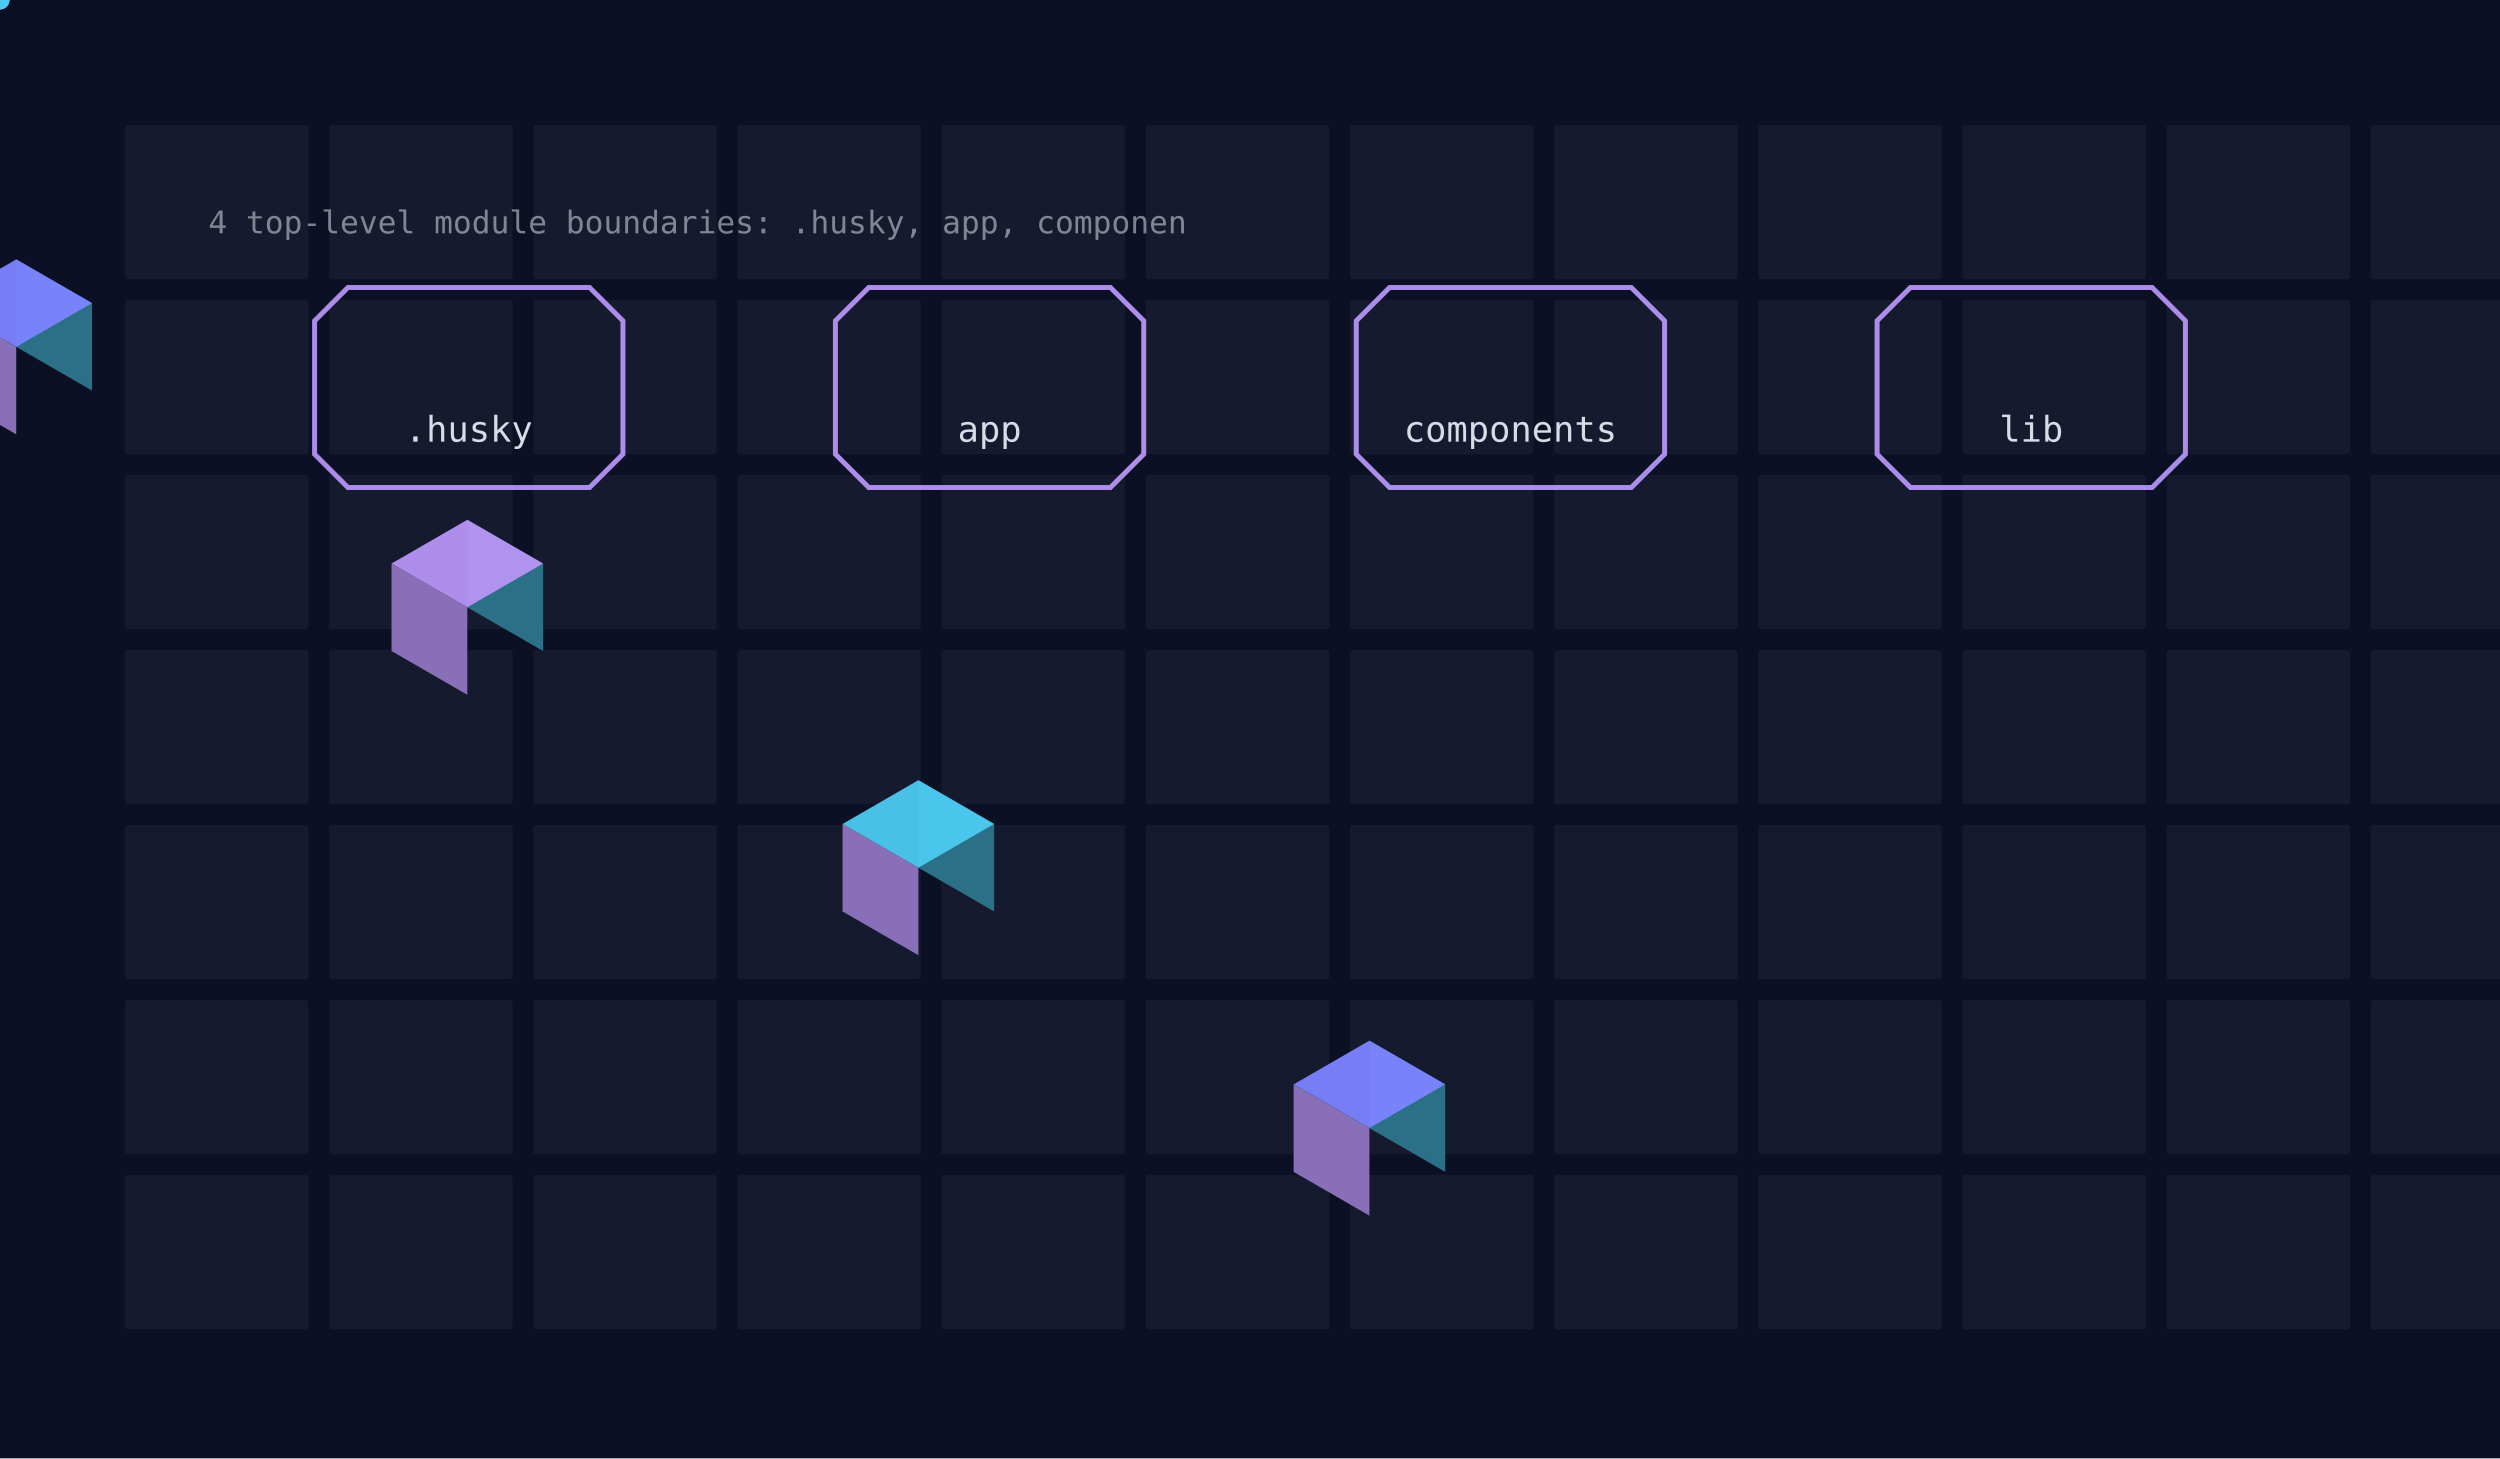
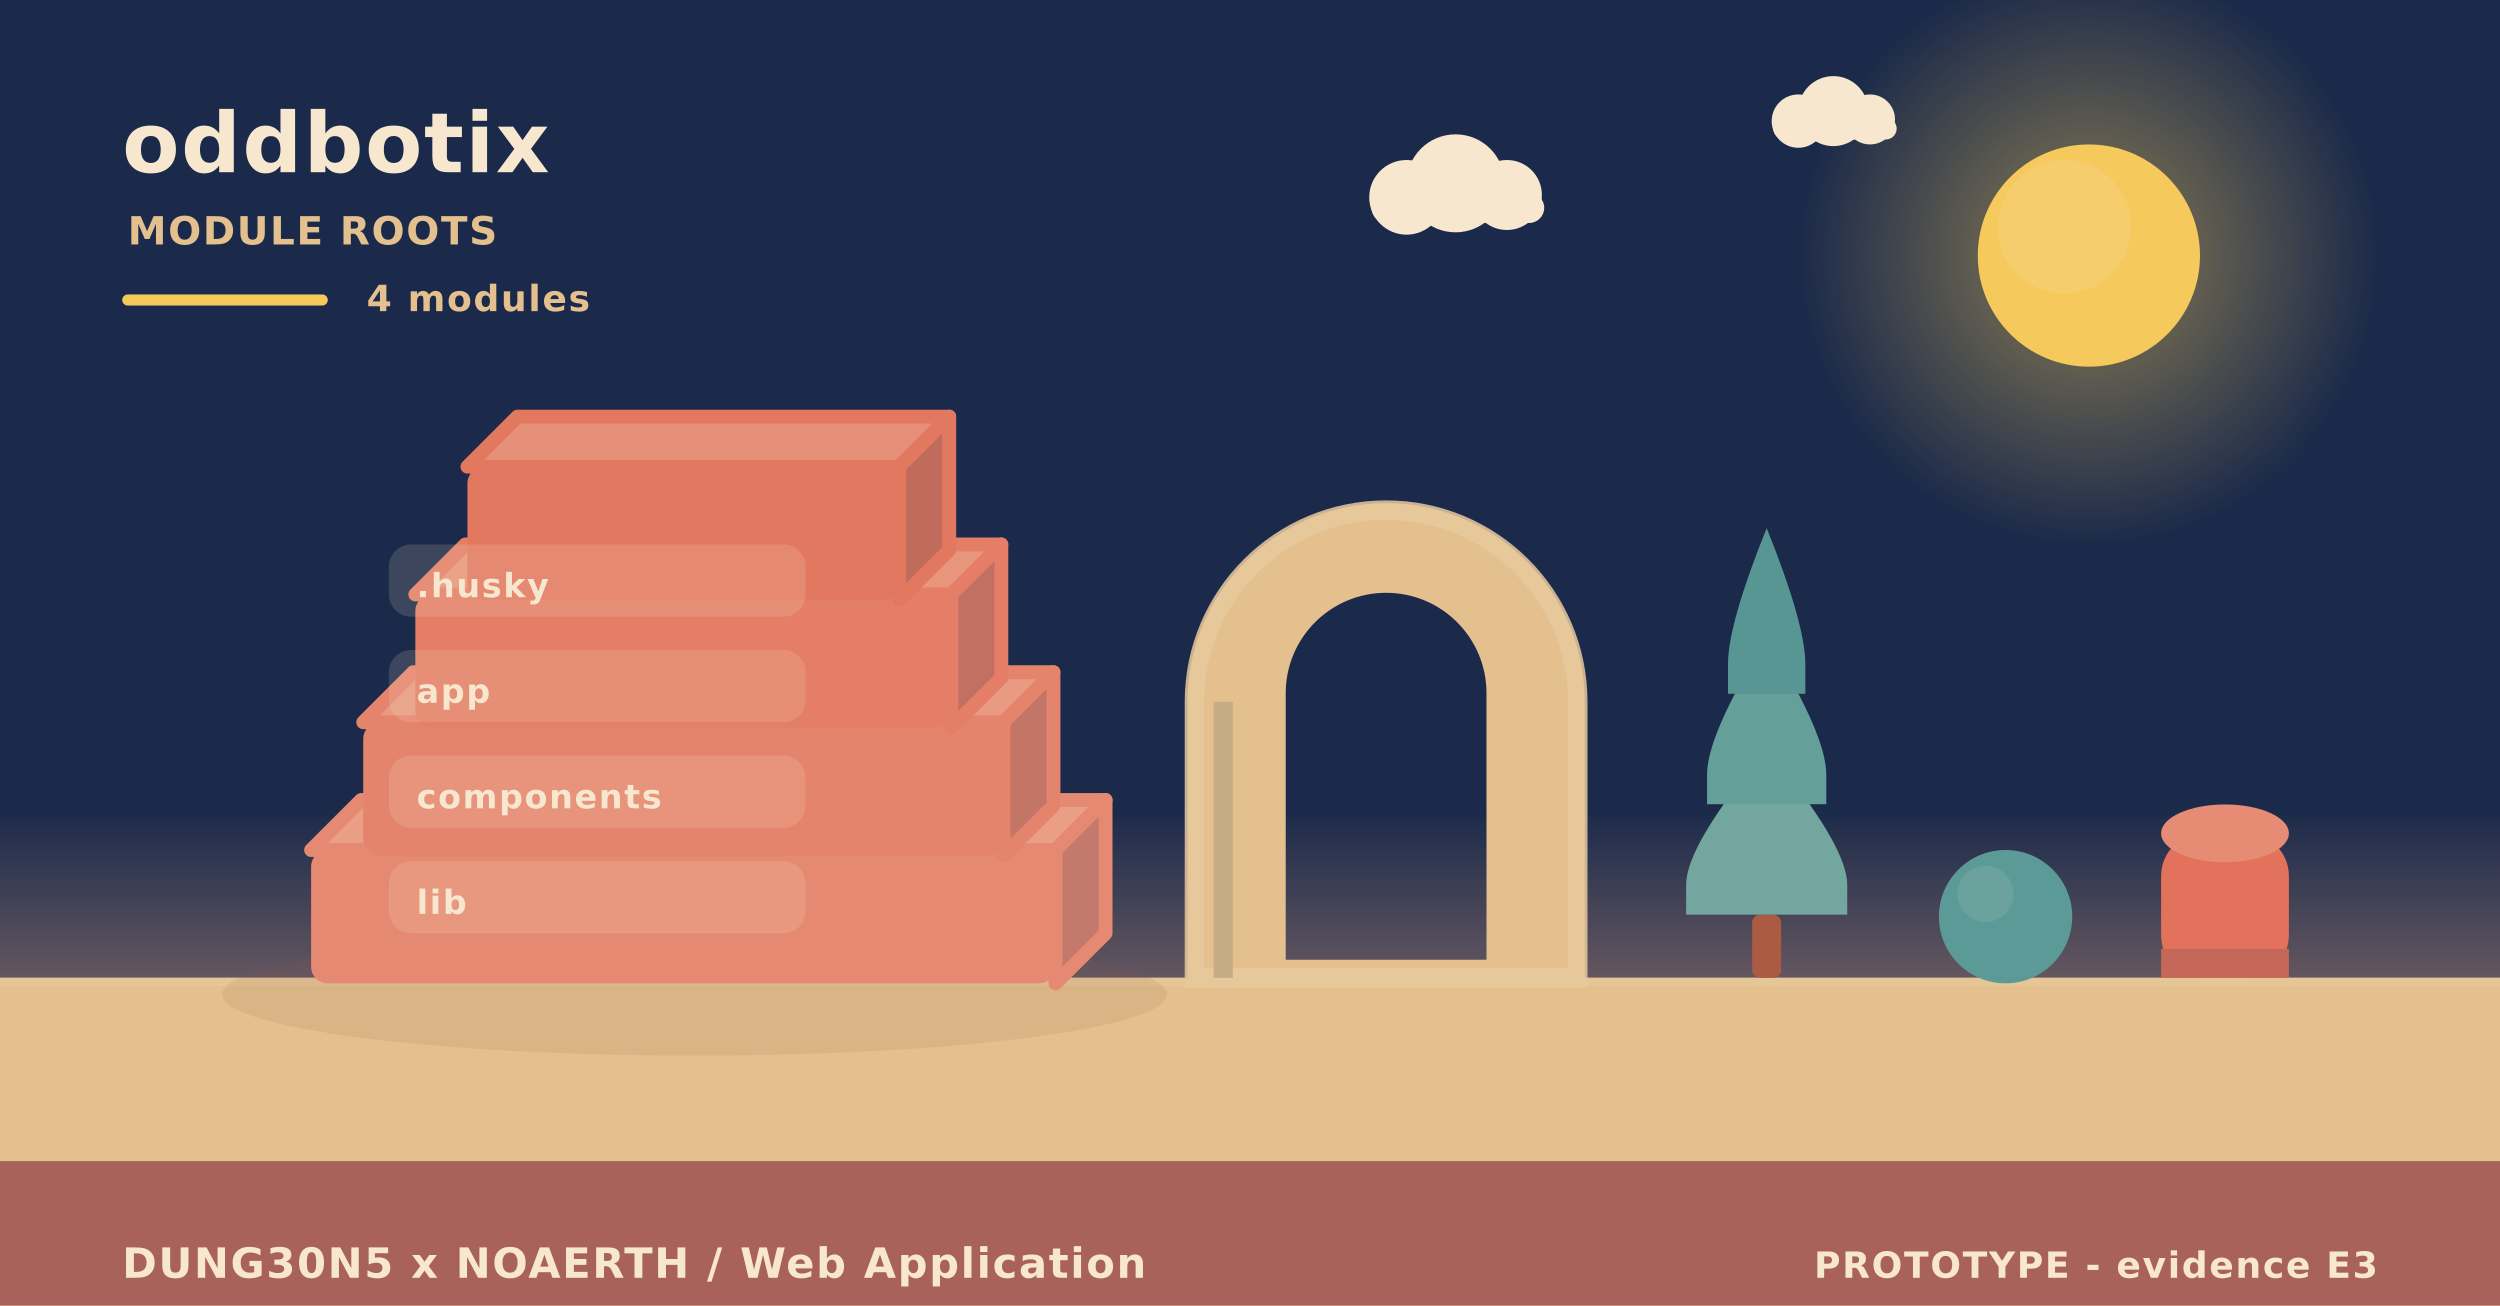
- <svg xmlns="http://www.w3.org/2000/svg" viewBox="0 0 1200 700" width="1200" height="700" role="img" aria-label="oddbotix architecture">
-   <rect width="1200" height="700" fill="#0c1024" />
-   <defs>
-     <linearGradient id="ga" x1="0" y1="0" x2="1" y2="1">
-       <stop offset="0%" stop-color="#7c83ff" />
-       <stop offset="100%" stop-color="#b794f4" />
-     </linearGradient>
-   </defs>
-   <rect x="60.00" y="60.00" width="88.00" height="74.00" rx="1.20" fill="#eef0fb" opacity="0.05" />
-   <rect x="158.00" y="60.00" width="88.00" height="74.00" rx="1.20" fill="#eef0fb" opacity="0.05" />
-   <rect x="256.00" y="60.00" width="88.00" height="74.00" rx="1.20" fill="#eef0fb" opacity="0.05" />
-   <rect x="354.00" y="60.00" width="88.00" height="74.00" rx="1.20" fill="#eef0fb" opacity="0.05" />
-   <rect x="452.00" y="60.00" width="88.00" height="74.00" rx="1.20" fill="#eef0fb" opacity="0.05" />
-   <rect x="550.00" y="60.00" width="88.00" height="74.00" rx="1.20" fill="#eef0fb" opacity="0.05" />
-   <rect x="648.00" y="60.00" width="88.00" height="74.00" rx="1.20" fill="#eef0fb" opacity="0.05" />
-   <rect x="746.00" y="60.00" width="88.00" height="74.00" rx="1.20" fill="#eef0fb" opacity="0.05" />
-   <rect x="844.00" y="60.00" width="88.00" height="74.00" rx="1.20" fill="#eef0fb" opacity="0.05" />
-   <rect x="942.00" y="60.00" width="88.00" height="74.00" rx="1.20" fill="#eef0fb" opacity="0.05" />
-   <rect x="1040.00" y="60.00" width="88.00" height="74.00" rx="1.20" fill="#eef0fb" opacity="0.05" />
-   <rect x="1138.00" y="60.00" width="88.00" height="74.00" rx="1.20" fill="#eef0fb" opacity="0.05" />
-   <rect x="60.00" y="144.00" width="88.00" height="74.00" rx="1.20" fill="#eef0fb" opacity="0.05" />
-   <rect x="158.00" y="144.00" width="88.00" height="74.00" rx="1.20" fill="#eef0fb" opacity="0.05" />
-   <rect x="256.00" y="144.00" width="88.00" height="74.00" rx="1.20" fill="#eef0fb" opacity="0.05" />
-   <rect x="354.00" y="144.00" width="88.00" height="74.00" rx="1.20" fill="#eef0fb" opacity="0.05" />
-   <rect x="452.00" y="144.00" width="88.00" height="74.00" rx="1.20" fill="#eef0fb" opacity="0.05" />
-   <rect x="550.00" y="144.00" width="88.00" height="74.00" rx="1.20" fill="#eef0fb" opacity="0.05" />
-   <rect x="648.00" y="144.00" width="88.00" height="74.00" rx="1.20" fill="#eef0fb" opacity="0.05" />
-   <rect x="746.00" y="144.00" width="88.00" height="74.00" rx="1.20" fill="#eef0fb" opacity="0.05" />
-   <rect x="844.00" y="144.00" width="88.00" height="74.00" rx="1.20" fill="#eef0fb" opacity="0.05" />
-   <rect x="942.00" y="144.00" width="88.00" height="74.00" rx="1.20" fill="#eef0fb" opacity="0.05" />
-   <rect x="1040.00" y="144.00" width="88.00" height="74.00" rx="1.20" fill="#eef0fb" opacity="0.05" />
-   <rect x="1138.00" y="144.00" width="88.00" height="74.00" rx="1.20" fill="#eef0fb" opacity="0.05" />
-   <rect x="60.00" y="228.00" width="88.00" height="74.00" rx="1.20" fill="#eef0fb" opacity="0.05" />
-   <rect x="158.00" y="228.00" width="88.00" height="74.00" rx="1.20" fill="#eef0fb" opacity="0.05" />
-   <rect x="256.00" y="228.00" width="88.00" height="74.00" rx="1.20" fill="#eef0fb" opacity="0.05" />
-   <rect x="354.00" y="228.00" width="88.00" height="74.00" rx="1.20" fill="#eef0fb" opacity="0.05" />
-   <rect x="452.00" y="228.00" width="88.00" height="74.00" rx="1.20" fill="#eef0fb" opacity="0.05" />
-   <rect x="550.00" y="228.00" width="88.00" height="74.00" rx="1.20" fill="#eef0fb" opacity="0.05" />
-   <rect x="648.00" y="228.00" width="88.00" height="74.00" rx="1.20" fill="#eef0fb" opacity="0.05" />
-   <rect x="746.00" y="228.00" width="88.00" height="74.00" rx="1.20" fill="#eef0fb" opacity="0.05" />
-   <rect x="844.00" y="228.00" width="88.00" height="74.00" rx="1.20" fill="#eef0fb" opacity="0.05" />
-   <rect x="942.00" y="228.00" width="88.00" height="74.00" rx="1.20" fill="#eef0fb" opacity="0.05" />
-   <rect x="1040.00" y="228.00" width="88.00" height="74.00" rx="1.20" fill="#eef0fb" opacity="0.05" />
-   <rect x="1138.00" y="228.00" width="88.00" height="74.00" rx="1.20" fill="#eef0fb" opacity="0.05" />
-   <rect x="60.00" y="312.00" width="88.00" height="74.00" rx="1.20" fill="#eef0fb" opacity="0.05" />
-   <rect x="158.00" y="312.00" width="88.00" height="74.00" rx="1.20" fill="#eef0fb" opacity="0.05" />
-   <rect x="256.00" y="312.00" width="88.00" height="74.00" rx="1.20" fill="#eef0fb" opacity="0.05" />
-   <rect x="354.00" y="312.00" width="88.00" height="74.00" rx="1.20" fill="#eef0fb" opacity="0.05" />
-   <rect x="452.00" y="312.00" width="88.00" height="74.00" rx="1.20" fill="#eef0fb" opacity="0.05" />
-   <rect x="550.00" y="312.00" width="88.00" height="74.00" rx="1.20" fill="#eef0fb" opacity="0.05" />
-   <rect x="648.00" y="312.00" width="88.00" height="74.00" rx="1.20" fill="#eef0fb" opacity="0.05" />
-   <rect x="746.00" y="312.00" width="88.00" height="74.00" rx="1.20" fill="#eef0fb" opacity="0.05" />
-   <rect x="844.00" y="312.00" width="88.00" height="74.00" rx="1.20" fill="#eef0fb" opacity="0.05" />
-   <rect x="942.00" y="312.00" width="88.00" height="74.00" rx="1.20" fill="#eef0fb" opacity="0.05" />
-   <rect x="1040.00" y="312.00" width="88.00" height="74.00" rx="1.20" fill="#eef0fb" opacity="0.05" />
-   <rect x="1138.00" y="312.00" width="88.00" height="74.00" rx="1.20" fill="#eef0fb" opacity="0.05" />
-   <rect x="60.00" y="396.00" width="88.00" height="74.00" rx="1.20" fill="#eef0fb" opacity="0.05" />
-   <rect x="158.00" y="396.00" width="88.00" height="74.00" rx="1.20" fill="#eef0fb" opacity="0.05" />
-   <rect x="256.00" y="396.00" width="88.00" height="74.00" rx="1.20" fill="#eef0fb" opacity="0.05" />
-   <rect x="354.00" y="396.00" width="88.00" height="74.00" rx="1.20" fill="#eef0fb" opacity="0.05" />
-   <rect x="452.00" y="396.00" width="88.00" height="74.00" rx="1.20" fill="#eef0fb" opacity="0.05" />
-   <rect x="550.00" y="396.00" width="88.00" height="74.00" rx="1.20" fill="#eef0fb" opacity="0.05" />
-   <rect x="648.00" y="396.00" width="88.00" height="74.00" rx="1.20" fill="#eef0fb" opacity="0.05" />
-   <rect x="746.00" y="396.00" width="88.00" height="74.00" rx="1.20" fill="#eef0fb" opacity="0.05" />
-   <rect x="844.00" y="396.00" width="88.00" height="74.00" rx="1.20" fill="#eef0fb" opacity="0.05" />
-   <rect x="942.00" y="396.00" width="88.00" height="74.00" rx="1.20" fill="#eef0fb" opacity="0.05" />
-   <rect x="1040.00" y="396.00" width="88.00" height="74.00" rx="1.20" fill="#eef0fb" opacity="0.05" />
-   <rect x="1138.00" y="396.00" width="88.00" height="74.00" rx="1.20" fill="#eef0fb" opacity="0.05" />
-   <rect x="60.00" y="480.00" width="88.00" height="74.00" rx="1.20" fill="#eef0fb" opacity="0.05" />
-   <rect x="158.00" y="480.00" width="88.00" height="74.00" rx="1.20" fill="#eef0fb" opacity="0.05" />
-   <rect x="256.00" y="480.00" width="88.00" height="74.00" rx="1.20" fill="#eef0fb" opacity="0.05" />
-   <rect x="354.00" y="480.00" width="88.00" height="74.00" rx="1.20" fill="#eef0fb" opacity="0.05" />
-   <rect x="452.00" y="480.00" width="88.00" height="74.00" rx="1.20" fill="#eef0fb" opacity="0.05" />
-   <rect x="550.00" y="480.00" width="88.00" height="74.00" rx="1.20" fill="#eef0fb" opacity="0.05" />
-   <rect x="648.00" y="480.00" width="88.00" height="74.00" rx="1.20" fill="#eef0fb" opacity="0.05" />
-   <rect x="746.00" y="480.00" width="88.00" height="74.00" rx="1.20" fill="#eef0fb" opacity="0.05" />
-   <rect x="844.00" y="480.00" width="88.00" height="74.00" rx="1.20" fill="#eef0fb" opacity="0.05" />
-   <rect x="942.00" y="480.00" width="88.00" height="74.00" rx="1.20" fill="#eef0fb" opacity="0.05" />
-   <rect x="1040.00" y="480.00" width="88.00" height="74.00" rx="1.20" fill="#eef0fb" opacity="0.05" />
-   <rect x="1138.00" y="480.00" width="88.00" height="74.00" rx="1.20" fill="#eef0fb" opacity="0.05" />
-   <rect x="60.00" y="564.00" width="88.00" height="74.00" rx="1.20" fill="#eef0fb" opacity="0.05" />
-   <rect x="158.00" y="564.00" width="88.00" height="74.00" rx="1.20" fill="#eef0fb" opacity="0.05" />
-   <rect x="256.00" y="564.00" width="88.00" height="74.00" rx="1.20" fill="#eef0fb" opacity="0.05" />
-   <rect x="354.00" y="564.00" width="88.00" height="74.00" rx="1.20" fill="#eef0fb" opacity="0.05" />
-   <rect x="452.00" y="564.00" width="88.00" height="74.00" rx="1.20" fill="#eef0fb" opacity="0.05" />
-   <rect x="550.00" y="564.00" width="88.00" height="74.00" rx="1.20" fill="#eef0fb" opacity="0.05" />
-   <rect x="648.00" y="564.00" width="88.00" height="74.00" rx="1.20" fill="#eef0fb" opacity="0.05" />
-   <rect x="746.00" y="564.00" width="88.00" height="74.00" rx="1.20" fill="#eef0fb" opacity="0.05" />
-   <rect x="844.00" y="564.00" width="88.00" height="74.00" rx="1.20" fill="#eef0fb" opacity="0.05" />
-   <rect x="942.00" y="564.00" width="88.00" height="74.00" rx="1.20" fill="#eef0fb" opacity="0.05" />
-   <rect x="1040.00" y="564.00" width="88.00" height="74.00" rx="1.20" fill="#eef0fb" opacity="0.05" />
-   <rect x="1138.00" y="564.00" width="88.00" height="74.00" rx="1.20" fill="#eef0fb" opacity="0.05" />
-   <path d="M167.00,138.00 H283.00 L299.00,154.00 V218.00 L283.00,234.00 H167.00 L151.00,218.00 V154.00 Z" fill="none" stroke="rgba(124,131,255,0.550)" stroke-width="1.80" opacity="0.90" />
-   <polygon points="7.79,166.50 44.17,187.50 44.17,145.50 7.79,124.50" fill="#2c758b" opacity="0.95" />
-   <polygon points="-28.58,187.50 7.79,208.50 7.79,166.50 -28.58,145.50" fill="#8f73be" opacity="0.95" />
-   <polygon points="7.79,124.50 44.17,145.50 7.79,166.50 -28.58,145.50" fill="#7c83ff" opacity="0.95" />
-   <text x="225" y="212" font-family="ui-monospace,Menlo,monospace" font-size="17" fill="rgba(238,240,251,0.900)" text-anchor="middle">.husky</text>
+ <svg xmlns="http://www.w3.org/2000/svg" width="900" height="470" viewBox="0 0 900 470" role="img" aria-label="oddbotix - how it is built">
+   <linearGradient id="skya" x1="0" y1="0" x2="0" y2="1">
+     <stop offset="0" stop-color="#1b2a4a" />
+     <stop offset="0.62" stop-color="#1b2a4a" />
+     <stop offset="1" stop-color="#f3ad8a" />
+   </linearGradient>
+   <rect width="900" height="470" fill="url(#skya)" />
+   <radialGradient id="suna">
+     <stop offset="0.35" stop-color="#f5c95c" stop-opacity="0.34" />
+     <stop offset="1" stop-color="#f5c95c" stop-opacity="0" />
+   </radialGradient>
+   <circle cx="752" cy="92" r="104" fill="url(#suna)" />
+   <circle cx="752" cy="92" r="40" fill="#f5c95c" />
+   <circle cx="743.2" cy="81.6" r="24" fill="#f5d27e" opacity="0.5" />
  <g>
-     <path d="M167.00,138.00 H283.00 L299.00,154.00 V218.00 L283.00,234.00 H167.00 L151.00,218.00 V154.00 Z" fill="none" stroke="#b794f4" stroke-width="2.40" opacity="0.90" />
-     <animate attributeName="opacity" values="0.25;1.0;0.25" dur="21.7s" begin="0.0s" repeatCount="indefinite" />
+     <circle cx="524" cy="66" r="17.64" fill="#f6e7ce" />
+     <circle cx="506.36" cy="71.04" r="13.44" fill="#f6e7ce" />
+     <circle cx="542.48" cy="70.2" r="12.6" fill="#f6e7ce" />
+     <rect x="493.76" y="69.36" width="62.16" height="10.92" rx="5.46" fill="#f6e7ce" />
+     <animateTransform attributeName="transform" type="translate" values="0 0;24 0;0 0" dur="36s" begin="0s" repeatCount="indefinite" />
  </g>
-   <g opacity="0.9">
-     <circle cx="0.00" cy="0.00" r="4.50" fill="#4cc9f0" opacity="1.00" />
-     <animateTransform attributeName="transform" type="translate" values="225.00,184.00 475.00,184.00" dur="7.233s" begin="0.0s" repeatCount="indefinite" />
-     <animateTransform attributeName="transform" type="translate" values="475.00,184.00 225.00,184.00" dur="7.233s" begin="3.617s" repeatCount="indefinite" />
+   <g>
+     <circle cx="660" cy="40" r="12.6" fill="#f6e7ce" />
+     <circle cx="647.4" cy="43.6" r="9.6" fill="#f6e7ce" />
+     <circle cx="673.2" cy="43" r="9" fill="#f6e7ce" />
+     <rect x="638.4" y="42.4" width="44.4" height="7.8" rx="3.9" fill="#f6e7ce" />
+     <animateTransform attributeName="transform" type="translate" values="0 0;-18 0;0 0" dur="46s" begin="3s" repeatCount="indefinite" />
  </g>
-   <path d="M417.00,138.00 H533.00 L549.00,154.00 V218.00 L533.00,234.00 H417.00 L401.00,218.00 V154.00 Z" fill="none" stroke="rgba(183,148,244,0.550)" stroke-width="1.80" opacity="0.90" />
-   <polygon points="224.30,291.50 260.67,312.50 260.67,270.50 224.30,249.50" fill="#2c758b" opacity="0.95" />
-   <polygon points="187.93,312.50 224.30,333.50 224.30,291.50 187.93,270.50" fill="#8f73be" opacity="0.95" />
-   <polygon points="224.30,249.50 260.67,270.50 224.30,291.50 187.93,270.50" fill="#b794f4" opacity="0.95" />
-   <text x="475" y="212" font-family="ui-monospace,Menlo,monospace" font-size="17" fill="rgba(238,240,251,0.900)" text-anchor="middle">app</text>
+   <rect x="0" y="352" width="900" height="118" fill="#e3c08d" />
+   <rect x="0" y="352" width="900" height="3" fill="#e6c596" />
+   <text x="44" y="62" font-family="Verdana,DejaVu Sans,sans-serif" font-size="30" font-weight="700" letter-spacing="0.6" fill="#f6e7ce" text-anchor="start">oddbotix</text>
+   <text x="46" y="88" font-family="Verdana,DejaVu Sans,sans-serif" font-size="14" font-weight="700" letter-spacing="0.6" fill="#e3c08d" text-anchor="start">MODULE ROOTS</text>
+   <rect x="44" y="106" width="74" height="4" rx="2" fill="#f5c95c" />
+   <text x="132" y="112" font-family="Verdana,DejaVu Sans,sans-serif" font-size="13" font-weight="700" letter-spacing="0.6" fill="#e3c08d" text-anchor="start">4 modules</text>
+   <ellipse cx="250" cy="358" rx="170" ry="22" fill="rgba(138,90,68,0.11)" />
+   <path d="M112,306 L380,306 L398,288 L130,288 Z" fill="#ea9e86" stroke="#e68972" stroke-width="5" stroke-linejoin="round" />
+   <path d="M380,306 L398,288 L398,336 L380,354 Z" fill="#c3796b" stroke="#e68972" stroke-width="5" stroke-linejoin="round" />
+   <rect x="112" y="306" width="268" height="48" rx="6" fill="#e68972" />
+   <path d="M130.76,260 L361.24,260 L379.24,242 L148.76,242 Z" fill="#e99a82" stroke="#e5846c" stroke-width="5" stroke-linejoin="round" />
+   <path d="M361.24,260 L379.24,242 L379.24,290 L361.24,308 Z" fill="#c37566" stroke="#e5846c" stroke-width="5" stroke-linejoin="round" />
+   <rect x="130.76" y="260" width="230.48" height="48" rx="6" fill="#e5846c" />
+   <path d="M149.52,214 L342.48,214 L360.48,196 L167.52,196 Z" fill="#e8957d" stroke="#e47e66" stroke-width="5" stroke-linejoin="round" />
+   <path d="M342.48,214 L360.48,196 L360.48,244 L342.48,262 Z" fill="#c27061" stroke="#e47e66" stroke-width="5" stroke-linejoin="round" />
+   <rect x="149.52" y="214" width="192.96" height="48" rx="6" fill="#e47e66" />
+   <path d="M168.28,168 L323.72,168 L341.72,150 L186.28,150 Z" fill="#e79079" stroke="#e37861" stroke-width="5" stroke-linejoin="round" />
+   <path d="M323.72,168 L341.72,150 L341.72,198 L323.72,216 Z" fill="#c16b5d" stroke="#e37861" stroke-width="5" stroke-linejoin="round" />
+   <rect x="168.28" y="168" width="155.44" height="48" rx="6" fill="#e37861" />
+   <rect x="140" y="196" width="150" height="26" rx="8" fill="rgba(246,231,206,0.16)" opacity="0.94" />
  <g>
-     <path d="M417.00,138.00 H533.00 L549.00,154.00 V218.00 L533.00,234.00 H417.00 L401.00,218.00 V154.00 Z" fill="none" stroke="#b794f4" stroke-width="2.40" opacity="0.90" />
-     <animate attributeName="opacity" values="0.25;1.0;0.25" dur="21.7s" begin="0.45s" repeatCount="indefinite" />
+     <text x="150" y="215" font-family="Verdana,DejaVu Sans,sans-serif" font-size="12" font-weight="700" letter-spacing="0.6" fill="#f6e7ce" text-anchor="start">.husky</text>
+     <animateTransform attributeName="transform" type="translate" values="0 10;0 0" dur="0.7s" begin="0.3s" fill="freeze" />
  </g>
-   <g opacity="0.9">
-     <circle cx="0.00" cy="0.00" r="4.50" fill="#4cc9f0" opacity="1.00" />
-     <animateTransform attributeName="transform" type="translate" values="475.00,184.00 725.00,184.00" dur="7.233s" begin="0.3s" repeatCount="indefinite" />
-     <animateTransform attributeName="transform" type="translate" values="725.00,184.00 475.00,184.00" dur="7.233s" begin="3.917s" repeatCount="indefinite" />
+   <rect x="140" y="234" width="150" height="26" rx="8" fill="rgba(246,231,206,0.16)" opacity="0.94" />
+   <g>
+     <text x="150" y="253" font-family="Verdana,DejaVu Sans,sans-serif" font-size="12" font-weight="700" letter-spacing="0.6" fill="#f6e7ce" text-anchor="start">app</text>
+     <animateTransform attributeName="transform" type="translate" values="0 10;0 0" dur="0.7s" begin="0.5s" fill="freeze" />
  </g>
-   <path d="M667.00,138.00 H783.00 L799.00,154.00 V218.00 L783.00,234.00 H667.00 L651.00,218.00 V154.00 Z" fill="none" stroke="rgba(76,201,240,0.550)" stroke-width="1.80" opacity="0.90" />
-   <polygon points="440.81,416.50 477.18,437.50 477.18,395.50 440.81,374.50" fill="#2c758b" opacity="0.95" />
-   <polygon points="404.43,437.50 440.81,458.50 440.81,416.50 404.43,395.50" fill="#8f73be" opacity="0.95" />
-   <polygon points="440.81,374.50 477.18,395.50 440.81,416.50 404.43,395.50" fill="#4cc9f0" opacity="0.95" />
-   <text x="725" y="212" font-family="ui-monospace,Menlo,monospace" font-size="17" fill="rgba(238,240,251,0.900)" text-anchor="middle">components</text>
+   <rect x="140" y="272" width="150" height="26" rx="8" fill="rgba(246,231,206,0.16)" opacity="0.94" />
  <g>
-     <path d="M667.00,138.00 H783.00 L799.00,154.00 V218.00 L783.00,234.00 H667.00 L651.00,218.00 V154.00 Z" fill="none" stroke="#b794f4" stroke-width="2.40" opacity="0.90" />
-     <animate attributeName="opacity" values="0.25;1.0;0.25" dur="21.7s" begin="0.9s" repeatCount="indefinite" />
+     <text x="150" y="291" font-family="Verdana,DejaVu Sans,sans-serif" font-size="12" font-weight="700" letter-spacing="0.6" fill="#f6e7ce" text-anchor="start">components</text>
+     <animateTransform attributeName="transform" type="translate" values="0 10;0 0" dur="0.7s" begin="0.7s" fill="freeze" />
  </g>
-   <g opacity="0.9">
-     <circle cx="0.00" cy="0.00" r="4.50" fill="#4cc9f0" opacity="1.00" />
-     <animateTransform attributeName="transform" type="translate" values="725.00,184.00 975.00,184.00" dur="7.233s" begin="0.6s" repeatCount="indefinite" />
-     <animateTransform attributeName="transform" type="translate" values="975.00,184.00 725.00,184.00" dur="7.233s" begin="4.217s" repeatCount="indefinite" />
+   <rect x="140" y="310" width="150" height="26" rx="8" fill="rgba(246,231,206,0.16)" opacity="0.94" />
+   <g>
+     <text x="150" y="329" font-family="Verdana,DejaVu Sans,sans-serif" font-size="12" font-weight="700" letter-spacing="0.6" fill="#f6e7ce" text-anchor="start">lib</text>
+     <animateTransform attributeName="transform" type="translate" values="0 10;0 0" dur="0.7s" begin="0.9s" fill="freeze" />
  </g>
-   <path d="M917.00,138.00 H1033.00 L1049.00,154.00 V218.00 L1033.00,234.00 H917.00 L901.00,218.00 V154.00 Z" fill="none" stroke="rgba(124,131,255,0.550)" stroke-width="1.80" opacity="0.90" />
-   <polygon points="657.31,541.50 693.69,562.50 693.69,520.50 657.31,499.50" fill="#2c758b" opacity="0.95" />
-   <polygon points="620.94,562.50 657.31,583.50 657.31,541.50 620.94,520.50" fill="#8f73be" opacity="0.95" />
-   <polygon points="657.31,499.50 693.69,520.50 657.31,541.50 620.94,520.50" fill="#7c83ff" opacity="0.95" />
-   <text x="975" y="212" font-family="ui-monospace,Menlo,monospace" font-size="17" fill="rgba(238,240,251,0.900)" text-anchor="middle">lib</text>
-   <g>
-     <path d="M917.00,138.00 H1033.00 L1049.00,154.00 V218.00 L1033.00,234.00 H917.00 L901.00,218.00 V154.00 Z" fill="none" stroke="#b794f4" stroke-width="2.40" opacity="0.90" />
-     <animate attributeName="opacity" values="0.25;1.0;0.25" dur="21.7s" begin="1.35s" repeatCount="indefinite" />
-   </g>
-   <g opacity="0.9">
-     <circle cx="0.00" cy="0.00" r="4.50" fill="#4cc9f0" opacity="1.00" />
-     <animateTransform attributeName="transform" type="translate" values="975.00,184.00 975.00,184.00" dur="7.233s" begin="0.9s" repeatCount="indefinite" />
-     <animateTransform attributeName="transform" type="translate" values="975.00,184.00 975.00,184.00" dur="7.233s" begin="4.517s" repeatCount="indefinite" />
-   </g>
-   <text x="100" y="112" font-family="ui-monospace,Menlo,monospace" font-size="15" fill="rgba(238,240,251,0.500)">4 top-level module boundaries: .husky, app, componen</text>
+   <path d="M430,352 L430,252.64 A69,69 0 0 1 568,252.64 L568,352 Z M460.36,348 L460.36,249.55 A38.64,38.64 0 0 1 537.64,249.55 L537.64,348 Z" fill="#e3c08d" fill-rule="evenodd" stroke="#e3c08d" stroke-width="5" stroke-linejoin="round" />
+   <path d="M430,352 L430,252.64 A69,69 0 0 1 568,252.64 L568,352 Z" fill="none" stroke="#e8c99d" stroke-width="7" stroke-linecap="round" opacity="0.85" />
+   <rect x="436.9" y="252.64" width="6.9" height="99.36" fill="#c7ab84" />
+   <rect x="630.78" y="329.28" width="10.44" height="22.72" rx="2.9" fill="#ac5b43" />
+   <path d="M636,269.64 Q607,304.23 607,318.54 Q607,329.28 607,329.28 L665,329.28 Q665,329.28 665,318.54 Q665,304.23 636,269.64 Z" fill="#74a6a0" />
+   <path d="M636,229.88 Q614.54,264.47 614.54,278.78 Q614.54,289.52 614.54,289.52 L657.46,289.52 Q657.46,289.52 657.46,278.78 Q657.46,264.47 636,229.88 Z" fill="#649f9a" />
+   <path d="M636,190.12 Q622.08,224.71 622.08,239.02 Q622.08,249.76 622.08,249.76 L649.92,249.76 Q649.92,249.76 649.92,239.02 Q649.92,224.71 636,190.12 Z" fill="#589694" />
+   <circle cx="722" cy="330" r="24" fill="#5b9a97" />
+   <circle cx="714.8" cy="321.84" r="10.08" fill="#7aa9a2" opacity="0.55" />
+   <rect x="778" y="300" width="46" height="52" rx="15.33" fill="#e2725b" />
+   <ellipse cx="801" cy="300" rx="23" ry="10.4" fill="#e68c74" />
+   <rect x="778" y="341.6" width="46" height="10.4" fill="#c66859" />
+   <rect x="0" y="418" width="900" height="52" rx="0" fill="#a65c56" opacity="0.94" />
+   <text x="44" y="460" font-family="Verdana,DejaVu Sans,sans-serif" font-size="15" font-weight="700" letter-spacing="0.6" fill="#f6e7ce" text-anchor="start">DUNG30N5 x NOAERTH  /  Web Application</text>
+   <text x="856" y="460" font-family="Verdana,DejaVu Sans,sans-serif" font-size="13" font-weight="700" letter-spacing="0.6" fill="#f6e7ce" text-anchor="end">PROTOTYPE  -  evidence E3</text>
</svg>
